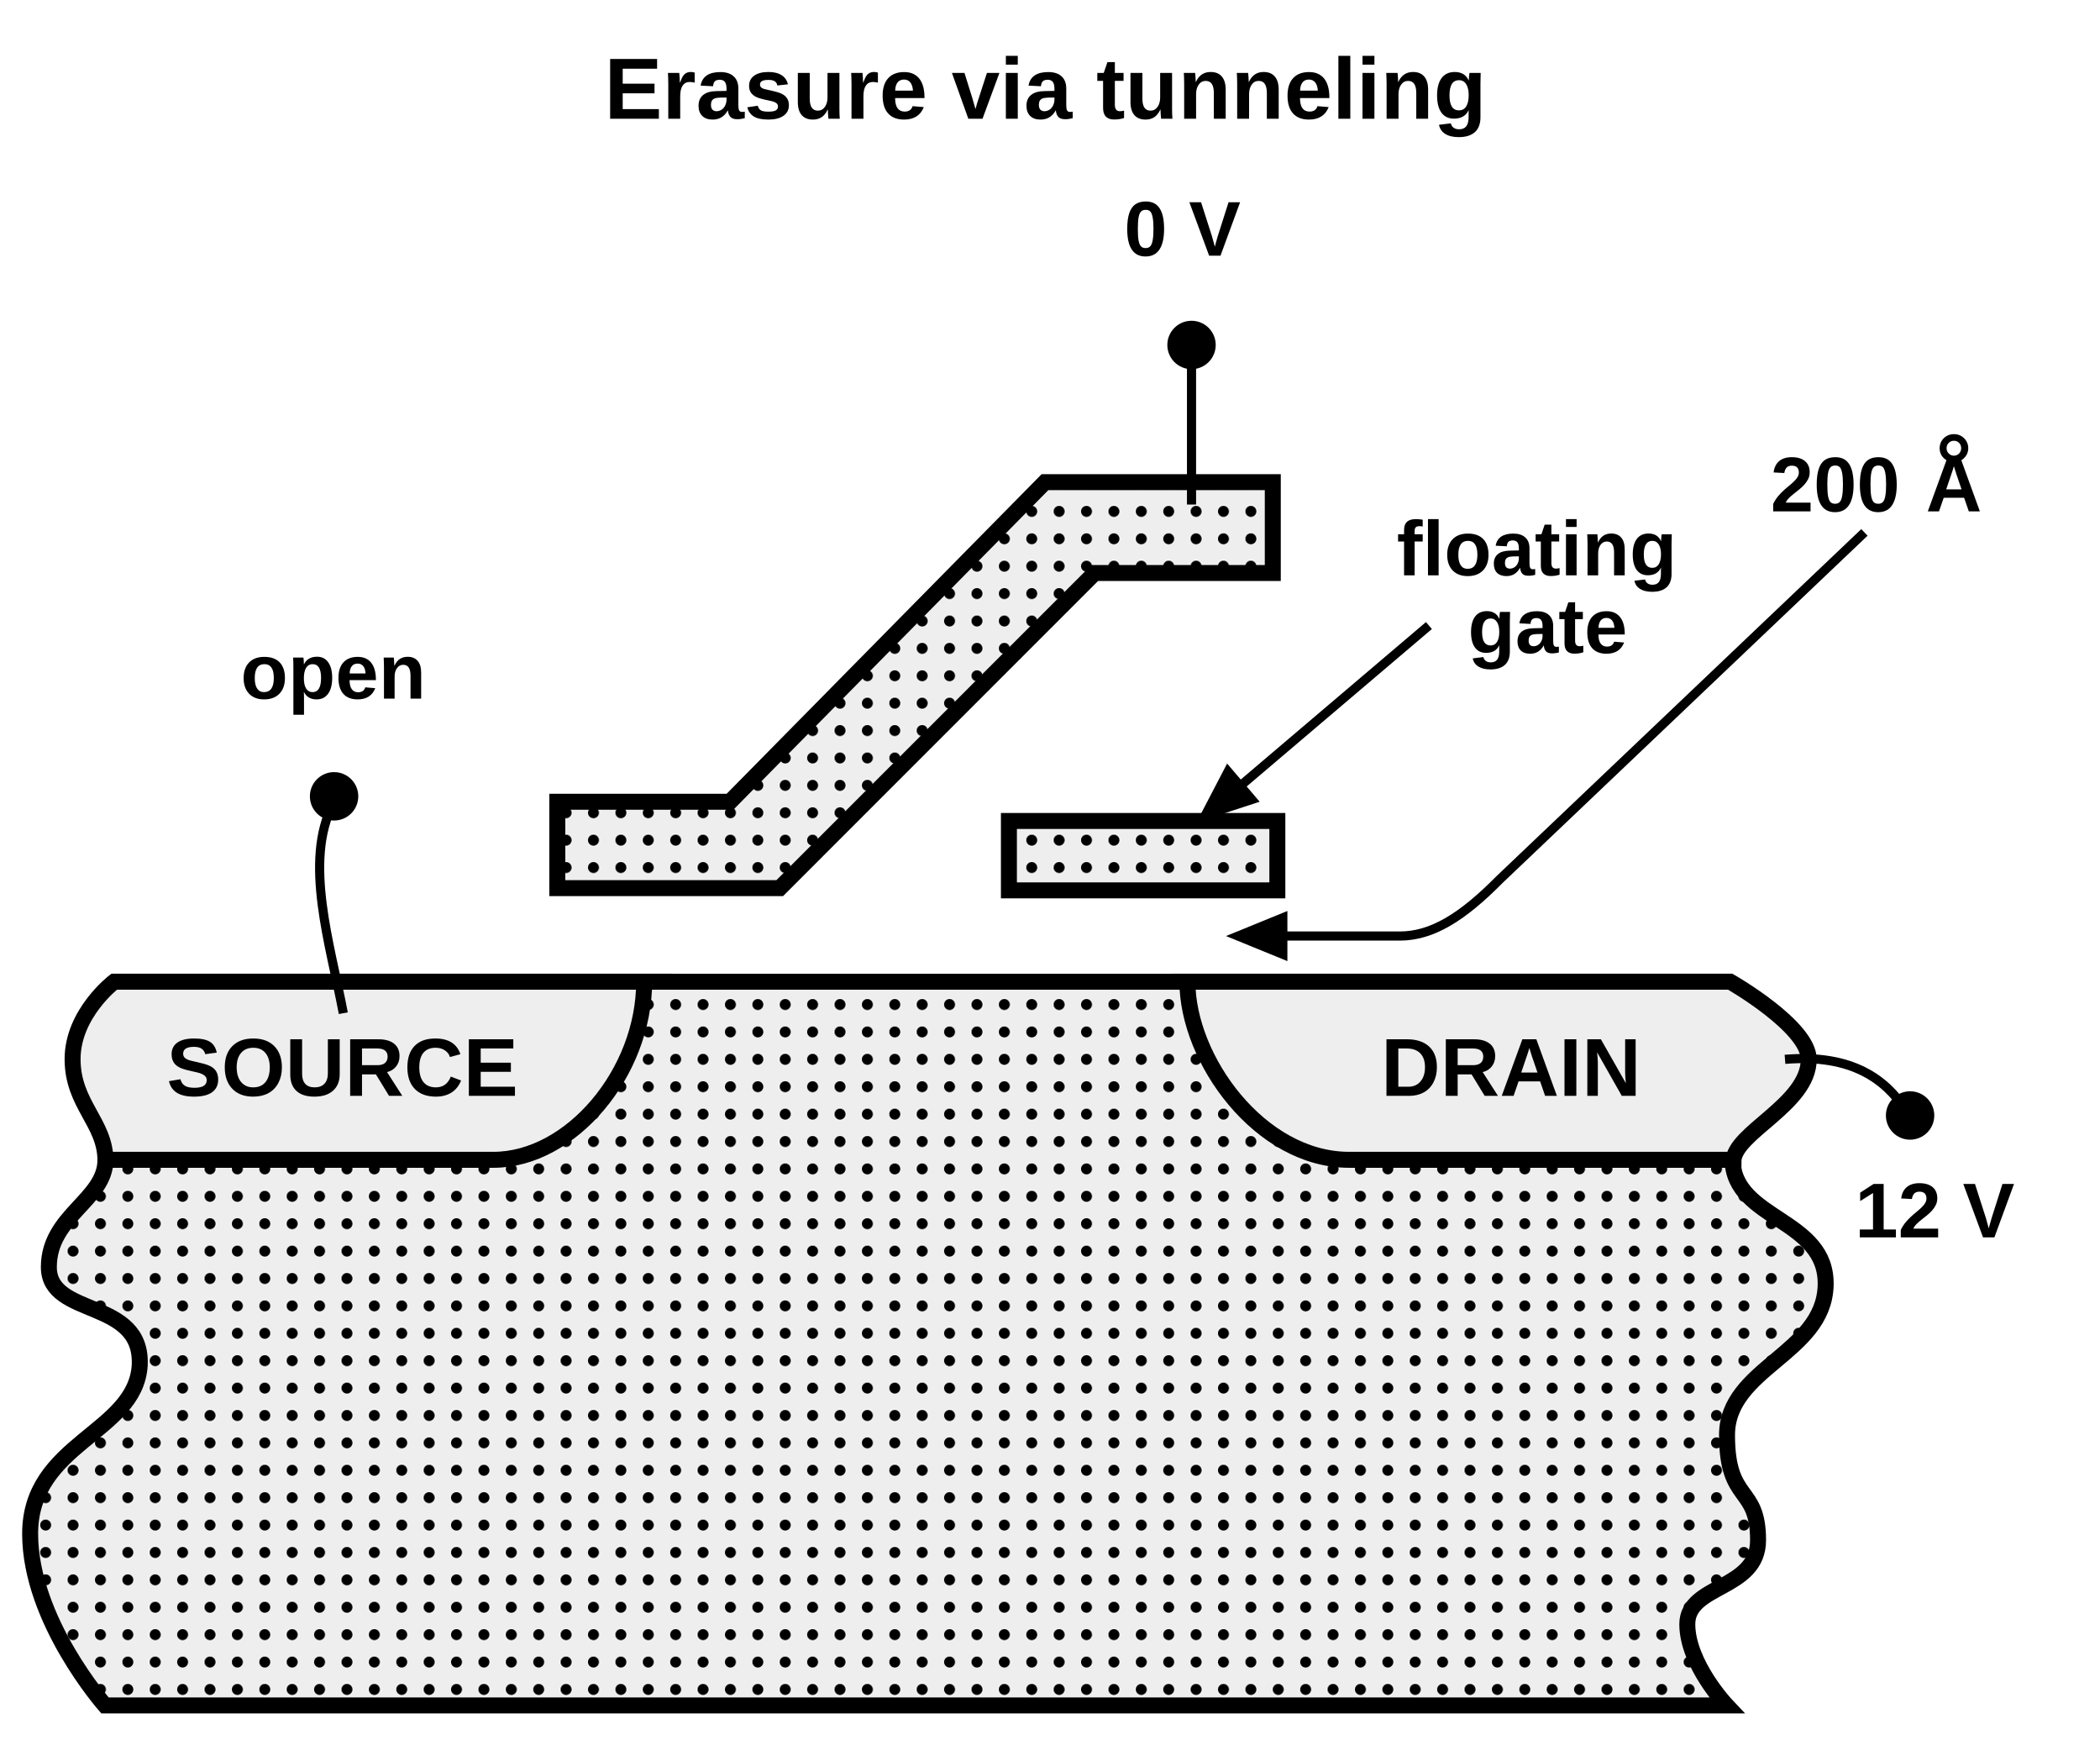
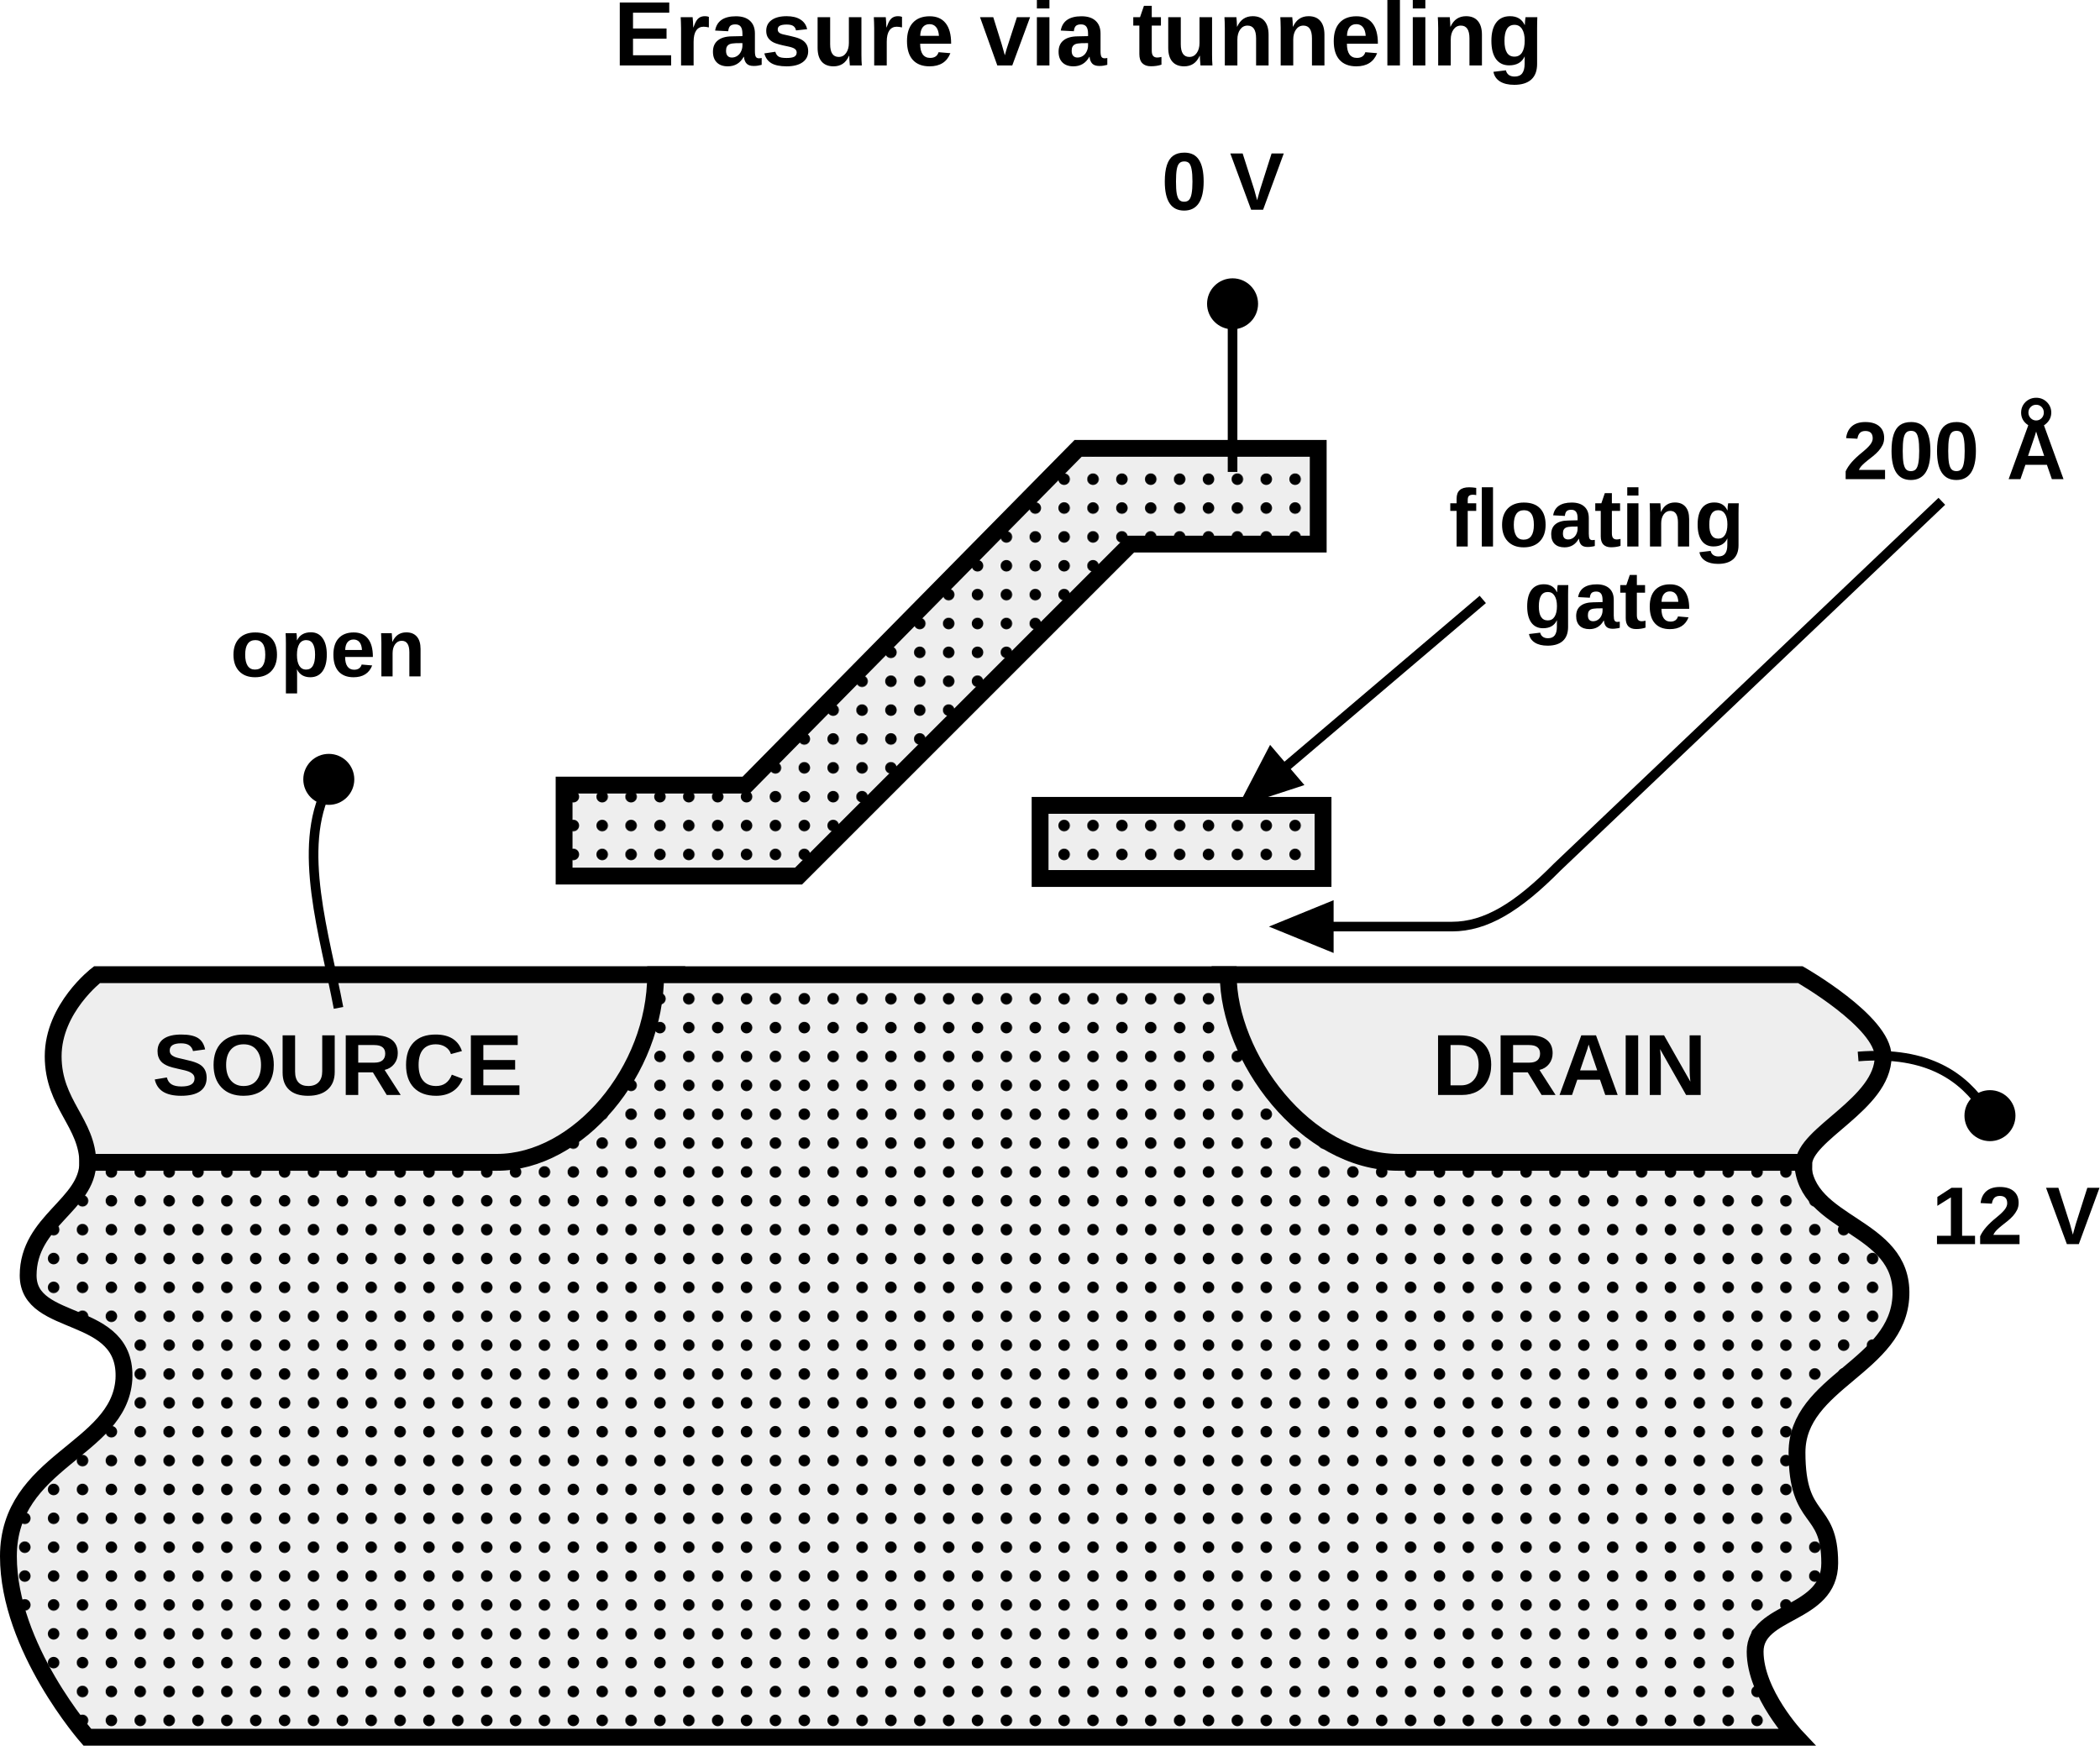
- <svg xmlns="http://www.w3.org/2000/svg" viewBox="0 0 460 382">
-   <defs>
+ <svg xmlns="http://www.w3.org/2000/svg" viewBox="0 0 292.427 243.136" version="1.1" id="svg1955" width="292.427" height="243.136">
+   <defs id="defs1861">
    <pattern id="a" width="6" patternUnits="userSpaceOnUse" height="6">
-       <path d="m0 0h6v6h-6z" fill="#eee" />
-       <circle cx="4" cy="4" r="1.2" />
+       <path d="m0 0h6v6h-6z" fill="#eee" id="path1856" />
+       <circle cx="4" cy="4" r="1.2" id="circle1858" />
    </pattern>
  </defs>
-   <g stroke="#000" stroke-width="2">
-     <g stroke-width="3.5">
-       <path d="m25 215s-9.1 6.95-9.1 16.95 7.211 13.85 7.211 22.35h122.4v-39.3zm354 0s17.2 9.8 17.2 17c0 9.9-16.5 16.09-16.5 22.39h-121.3v-39.39z" fill="#eee" />
-       <path fill="url(#a)" d="m221 195h58.8v-15.2h-58.8zm-50.2-0.495 69-69.01h39v-19.9h-49.9l-69 70h-37.82v18.91zm206.2 179h-354s-16.4-18.6-16.4-37.6c0-19.9 23-22 24-36.8 0.8-14.9-19.9-10.4-19.9-21.6 0-11.3 12.4-14.7 12.4-23.5h85c16.9 0 33-19.01 33-39h119c0 16.99 15.9 39 35.4 39h84c0.3 13.3 20.9 12.8 20.4 27.6-0.5 14.9-21.6 18-21.6 32.7 0 15 6.8 10.9 6.8 23 0 11-15.5 9.6-15.5 18.4 0 8.7 8.6 17.8 8.6 17.8z" />
+   <g stroke="#000000" stroke-width="2" id="g1875" transform="matrix(0.670061,0,0,0.670061,-3.249796,-8.308364)">
+     <g stroke-width="3.5" id="g1867">
+       <path d="m 25,215 c 0,0 -9.1,6.95 -9.1,16.95 0,10 7.211,13.85 7.211,22.35 h 122.4 V 215 Z m 354,0 c 0,0 17.2,9.8 17.2,17 0,9.9 -16.5,16.09 -16.5,22.39 H 258.4 V 215 Z" fill="#eeeeee" id="path1863" />
+       <path fill="url(#a)" d="m 221,195 h 58.8 V 179.8 H 221 Z m -50.2,-0.495 69,-69.01 h 39 v -19.9 h -49.9 l -69,70 h -37.82 v 18.91 z m 206.2,179 H 23 c 0,0 -16.4,-18.6 -16.4,-37.6 0,-19.9 23,-22 24,-36.8 0.8,-14.9 -19.9,-10.4 -19.9,-21.6 0,-11.3 12.4,-14.7 12.4,-23.5 h 85 c 16.9,0 33,-19.01 33,-39 h 119 c 0,16.99 15.9,39 35.4,39 h 84 c 0.3,13.3 20.9,12.8 20.4,27.6 -0.5,14.9 -21.6,18 -21.6,32.7 0,15 6.8,10.9 6.8,23 0,11 -15.5,9.6 -15.5,18.4 0,8.7 8.6,17.8 8.6,17.8 z" id="path1865" />
    </g>
-     <path d="m269 169 5.2 6.1-10.1 3.3 4.9-9.4z" />
-     <path d="m281 201v8l-9.8-4 9.8-4z" />
-     <path fill="none" d="m281.6 205h25c7 0 13.6-4 21.9-12.4l79.9-76m-95.4 20.4-42 35.7m-10-93.7v31.5m-188 65.5c-6.6 12.6-0.6 31 2.2 45.9m315.8 10.1c14.8-1.2 22 4.5 26.3 10.9" />
+     <path d="m 269,169 5.2,6.1 -10.1,3.3 z" id="path1869" />
+     <path d="m 281,201 v 8 l -9.8,-4 z" id="path1871" />
+     <path fill="none" d="m 281.6,205 h 25 c 7,0 13.6,-4 21.9,-12.4 l 79.9,-76 M 313,137 271,172.7 M 261,79 v 31.5 M 73,176 c -6.6,12.6 -0.6,31 2.2,45.9 M 391,232 c 14.8,-1.2 22,4.5 26.3,10.9" id="path1873" />
  </g>
-   <g style="text-anchor:middle;font-weight:bold;font-family:Arial,sans-serif;font-size:17">
-     <g font-size="19" transform="translate(229 26)">
-       <switch>
-         <text systemLanguage="de">Löschen durch Tunneln</text>
-         <text systemLanguage="ru">Стирание через туннельный эффект</text>
-         <text systemLanguage="fr">Effacement par effet tunnel</text>
-         <text>Erasure via tunneling</text>
+   <g style="font-weight:bold;font-size:17px;font-family:Arial, sans-serif;text-anchor:middle" id="g1947" transform="matrix(0.670061,0,0,0.670061,-3.249796,-8.308364)">
+     <g font-size="19px" transform="translate(229,26)" id="g1887">
+       <switch id="switch1885">
+         <text systemLanguage="de" id="text1877">Löschen durch Tunneln</text>
+         <text systemLanguage="ru" id="text1879">Стирание через туннельный эффект</text>
+         <text systemLanguage="fr" id="text1881">Effacement par effet tunnel</text>
+         <text id="text1883">Erasure via tunneling</text>
      </switch>
    </g>
-     <g font-size="18" transform="translate(75 240)">
-       <switch>
-         <text systemLanguage="ru">Исток<tspan x="256">Сток</tspan>
+     <g font-size="18px" transform="translate(75,240)" id="g1899">
+       <switch id="switch1897">
+         <text systemLanguage="ru" id="text1891">Исток<tspan x="256" id="tspan1889">Сток</tspan>
        </text>
-         <text>SOURCE<tspan x="256">DRAIN</tspan>
+         <text id="text1895">SOURCE<tspan x="256" id="tspan1893">DRAIN</tspan>
        </text>
      </switch>
    </g>
-     <switch>
-       <text systemLanguage="de">
-         <tspan y="126" x="339">Floating-</tspan>
-         <tspan y="143" x="339">Gate</tspan>
+     <switch id="switch1925">
+       <text systemLanguage="de" id="text1905">
+         <tspan y="126" x="339" id="tspan1901">Floating-</tspan>
+         <tspan y="143" x="339" id="tspan1903">Gate</tspan>
      </text>
-       <text systemLanguage="fr">
-         <tspan y="113" x="339">Grille</tspan>
-         <tspan y="131" x="339">Flottante</tspan>
+       <text systemLanguage="fr" id="text1911">
+         <tspan y="113" x="339" id="tspan1907">Grille</tspan>
+         <tspan y="131" x="339" id="tspan1909">Flottante</tspan>
      </text>
-       <text systemLanguage="ru" font-size="15">
-         <tspan y="126" x="339">плавающий</tspan>
-         <tspan y="143" x="339">затвор</tspan>
+       <text systemLanguage="ru" font-size="15px" id="text1917">
+         <tspan y="126" x="339" id="tspan1913">плавающий</tspan>
+         <tspan y="143" x="339" id="tspan1915">затвор</tspan>
      </text>
-       <text>
-         <tspan y="126" x="339">floating</tspan>
-         <tspan y="143" x="339">gate</tspan>
+       <text id="text1923">
+         <tspan y="126" x="339" id="tspan1919">floating</tspan>
+         <tspan y="143" x="339" id="tspan1921">gate</tspan>
      </text>
    </switch>
-     <switch>
-       <text y="153" x="73" systemLanguage="de">offen</text>
-       <text y="153" x="73" systemLanguage="ru" font-size="16">открыт</text>
-       <text y="153" x="73" systemLanguage="fr">ouvert</text>
-       <text y="153" x="73">open</text>
+     <switch id="switch1935">
+       <text y="153" x="73" systemLanguage="de" id="text1927">offen</text>
+       <text y="153" x="73" systemLanguage="ru" font-size="16px" id="text1929">открыт</text>
+       <text y="153" x="73" systemLanguage="fr" id="text1931">ouvert</text>
+       <text y="153" x="73" id="text1933">open</text>
    </switch>
-     <text y="271" x="423.8">12 V</text>
-     <text y="56" x="259">0 V</text>
-     <text y="112" x="402">200</text>
-     <text y="112" x="428">A</text>
-     <text y="109" x="428" font-size="20">°</text>
+     <text y="271" x="423.8" id="text1937">12 V</text>
+     <text y="56" x="259" id="text1939">0 V</text>
+     <text y="112" x="402" id="text1941">200</text>
+     <text y="112" x="428" id="text1943">A</text>
+     <text y="109" x="428" font-size="20px" id="text1945">°</text>
  </g>
-   <circle cx="418.4" cy="244.3" r="5.3" />
-   <circle cx="261" cy="75.55" r="5.3" />
-   <circle cx="73.18" cy="174.4" r="5.3" />
+   <circle cx="277.104" cy="155.388" r="3.551" id="circle1949" style="stroke-width:0.67" />
+   <circle cx="171.636" cy="42.315" r="3.551" id="circle1951" style="stroke-width:0.67" />
+   <circle cx="45.785" cy="108.55" r="3.551" id="circle1953" style="stroke-width:0.67" />
</svg>
